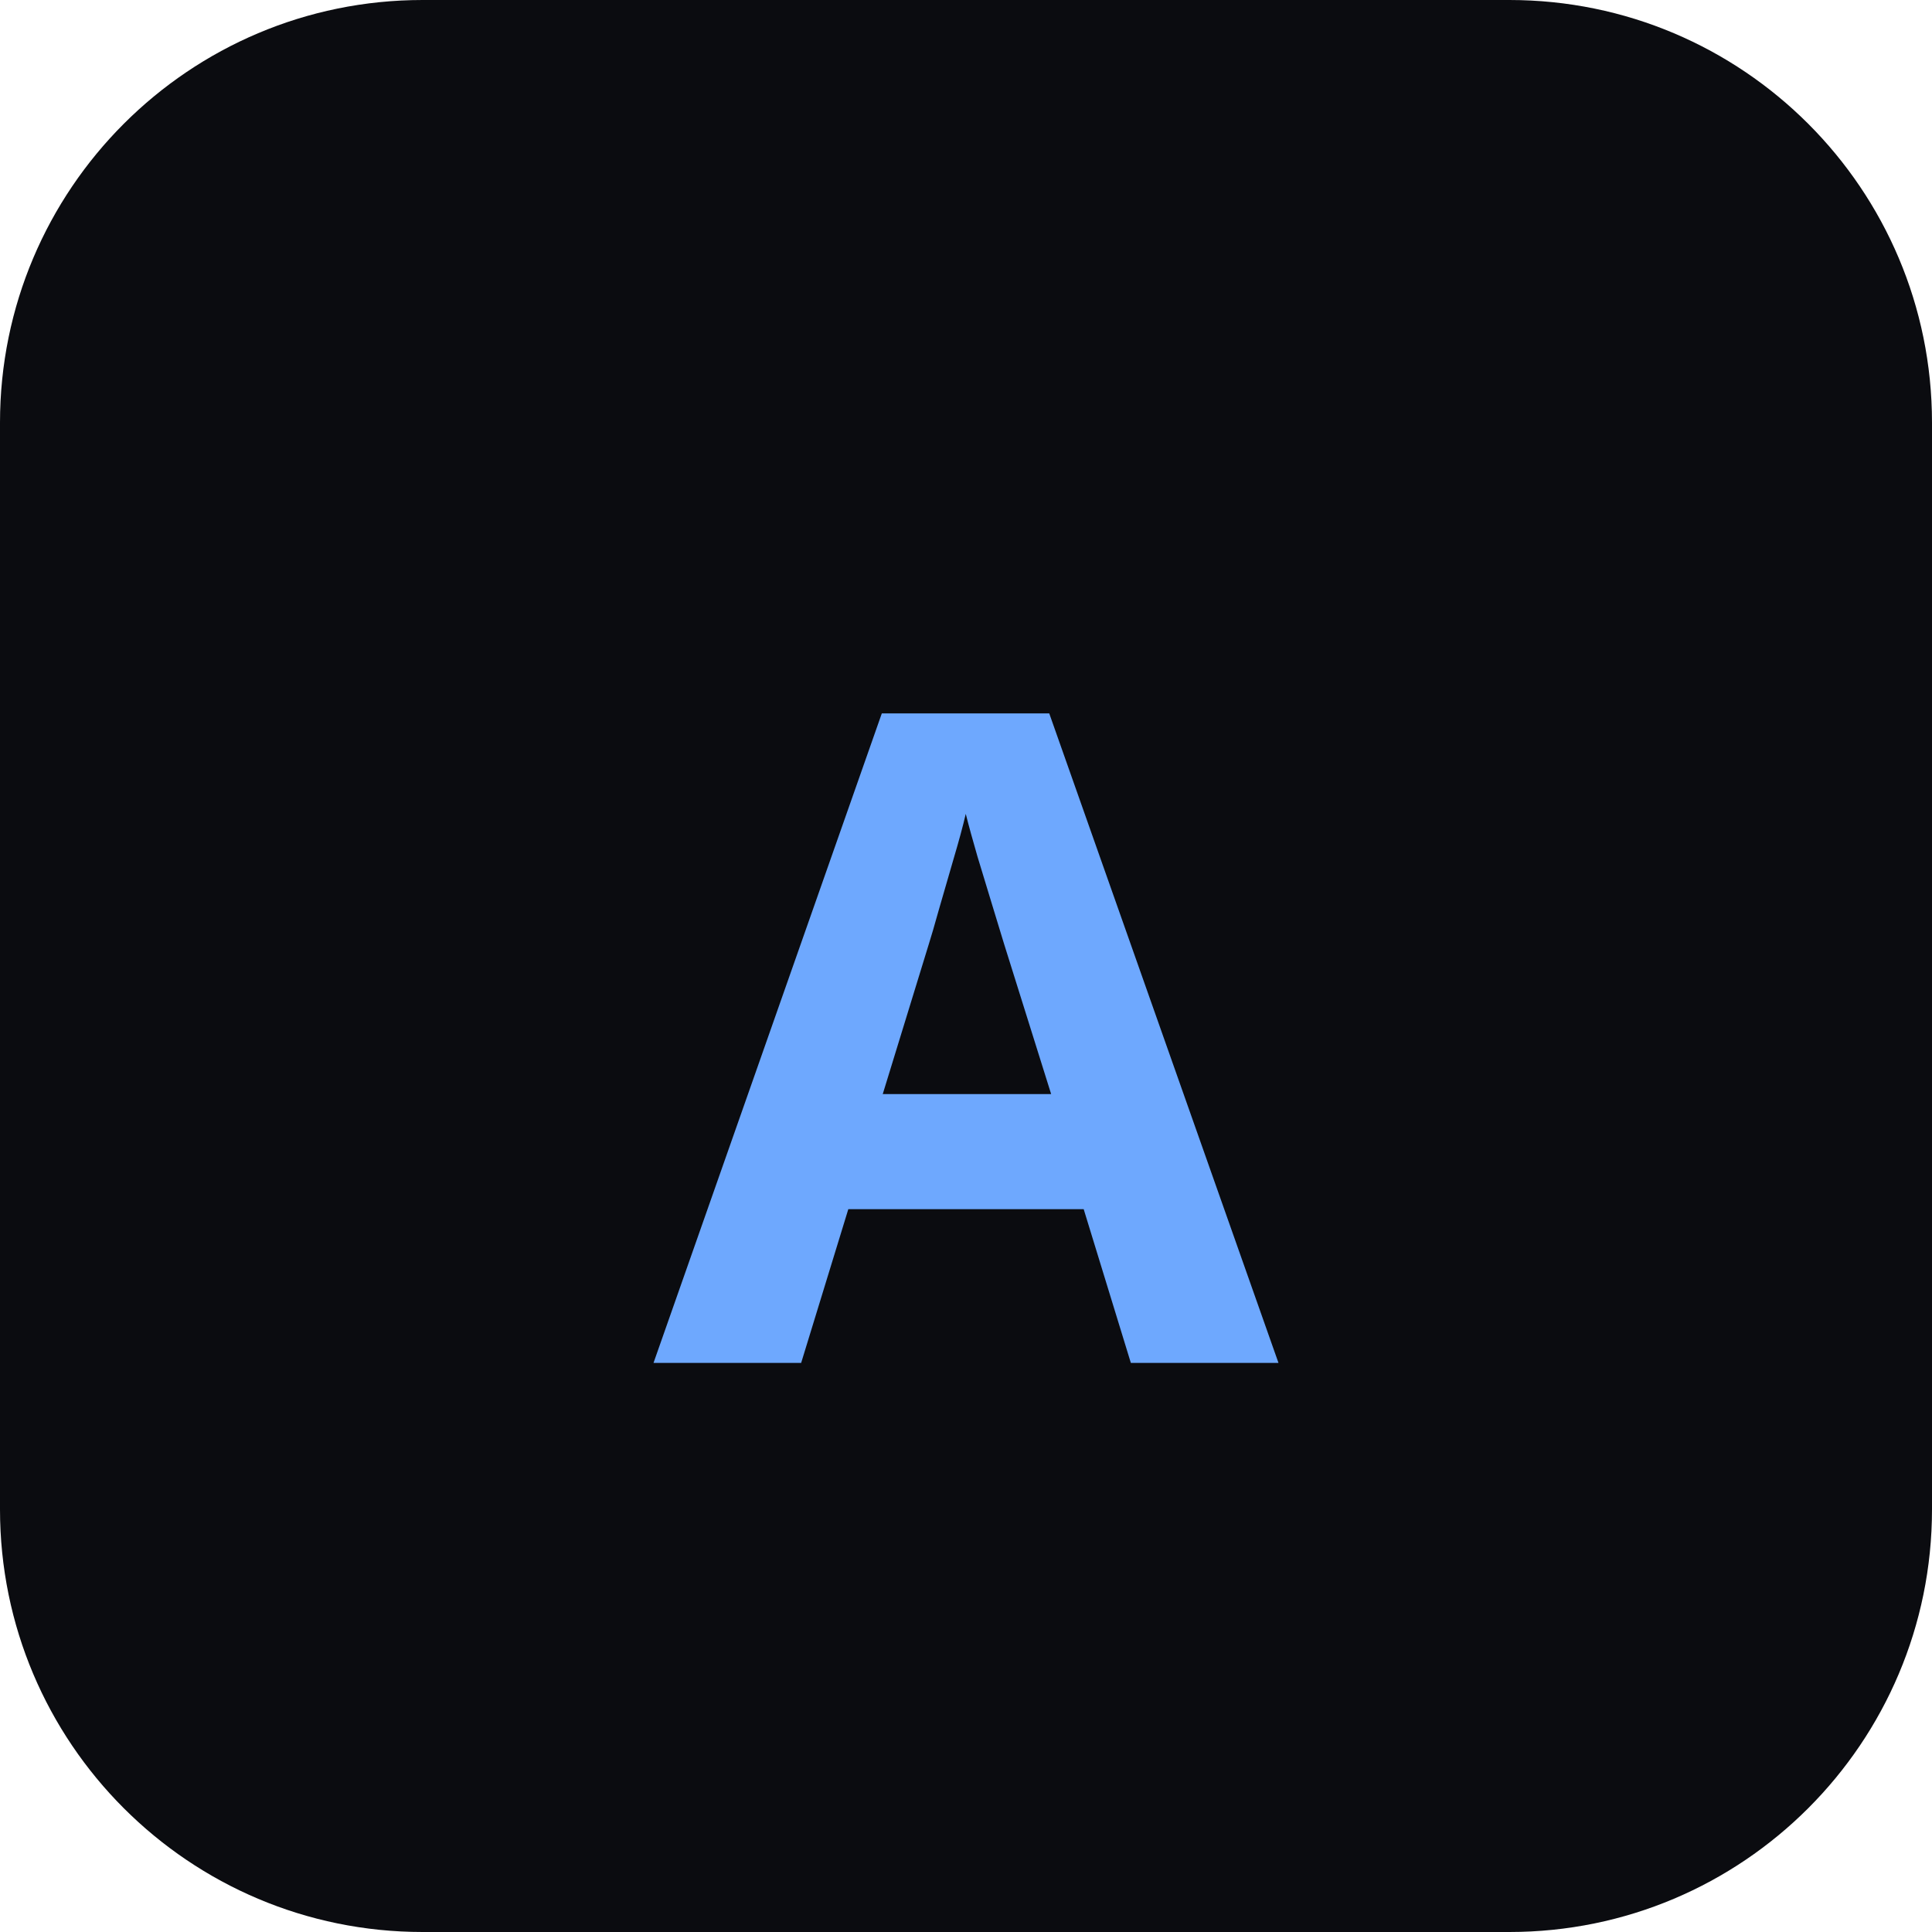
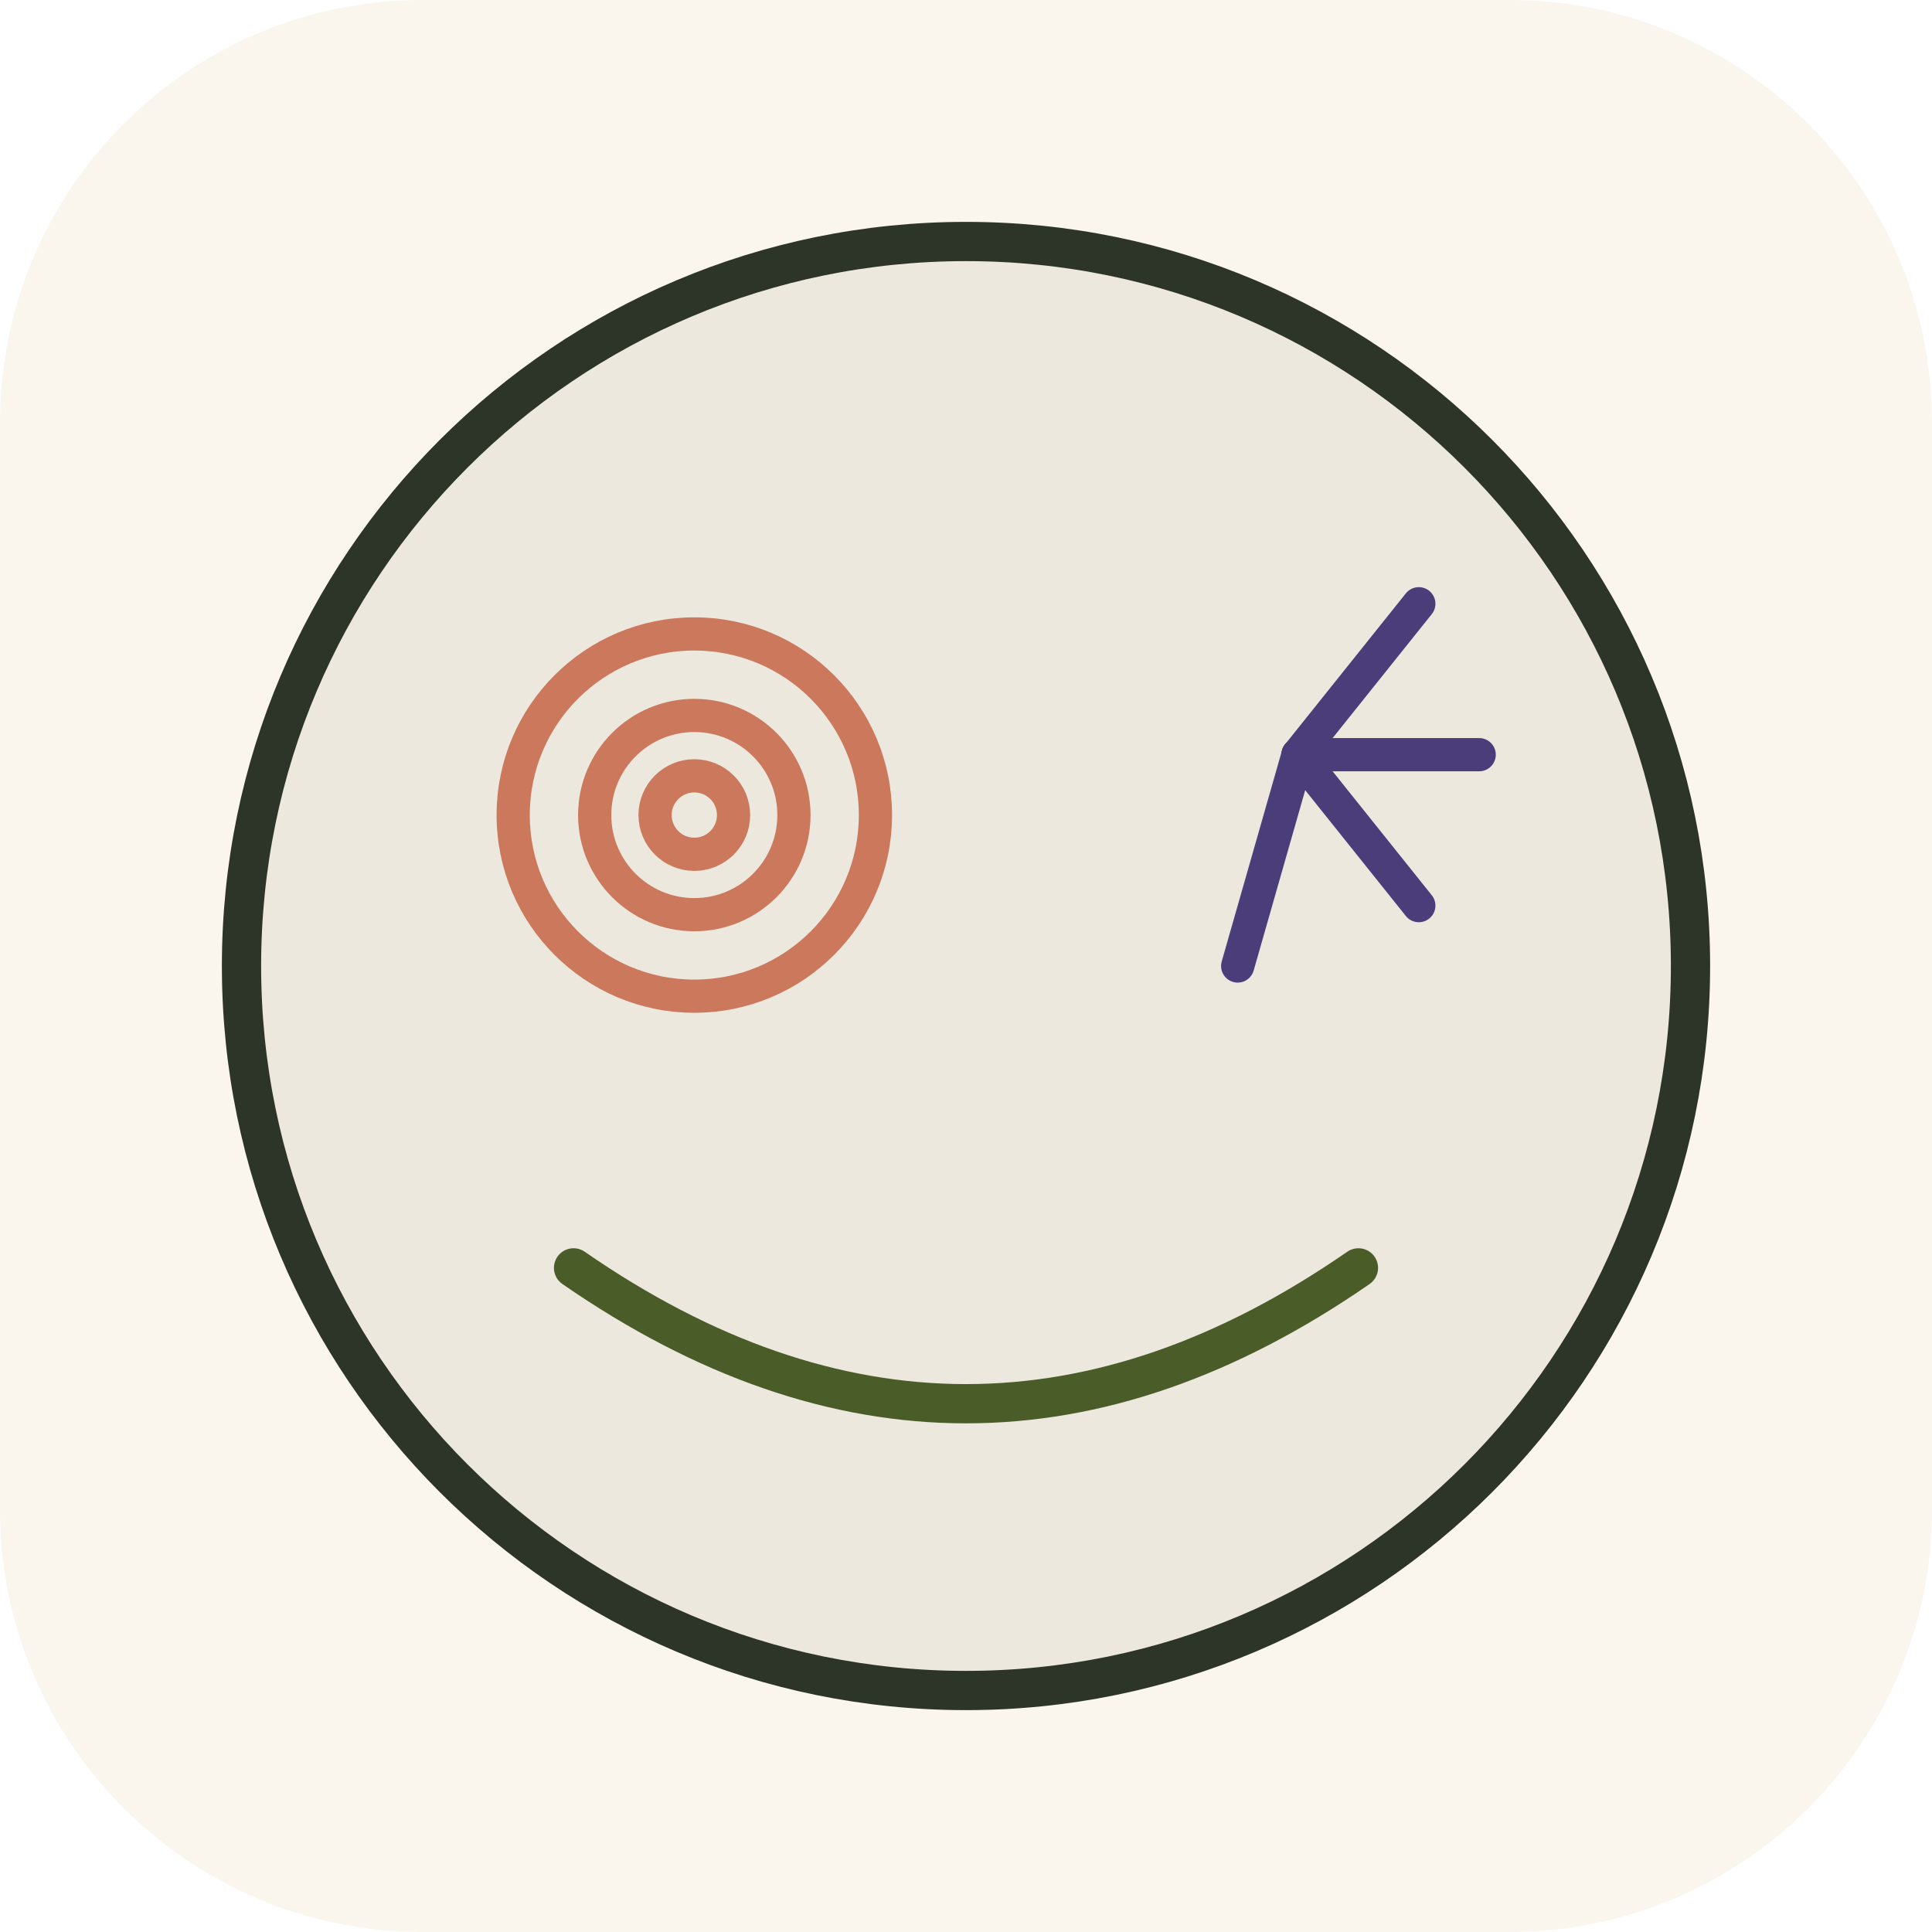
<svg xmlns="http://www.w3.org/2000/svg" viewBox="0 0 64 64" width="64" height="64">
-   <rect width="64" height="64" rx="14" fill="#0b0c10" />
-   <text x="50%" y="54%" text-anchor="middle" dominant-baseline="middle" font-family="ui-sans-serif, system-ui, sans-serif" font-size="30" font-weight="700" fill="#6ea8fe">A</text>
+   <rect width="64" height="64" rx="14" fill="#faf5ed" />
+   <circle cx="32" cy="32" r="24" fill="#ede8dd" stroke="#2d3428" stroke-width="1.3" />
+   <g stroke="#cc785c" fill="none" stroke-width="1.1" stroke-linecap="round">
+     <circle cx="23" cy="27" r="6" />
+     <circle cx="23" cy="27" r="3.3" />
+     <circle cx="23" cy="27" r="1.3" />
+   </g>
+   <g stroke="#4a3d7a" stroke-width="1.1" stroke-linecap="round">
+     <line x1="43" y1="25" x2="47" y2="20" />
+     <line x1="43" y1="25" x2="49" y2="25" />
+     <line x1="43" y1="25" x2="47" y2="30" />
+     <line x1="43" y1="25" x2="41" y2="32" />
+   </g>
+   <path d="M 19 42 Q 32 51 45 42" stroke="#4a5c28" stroke-width="1.3" fill="none" stroke-linecap="round" />
</svg>
